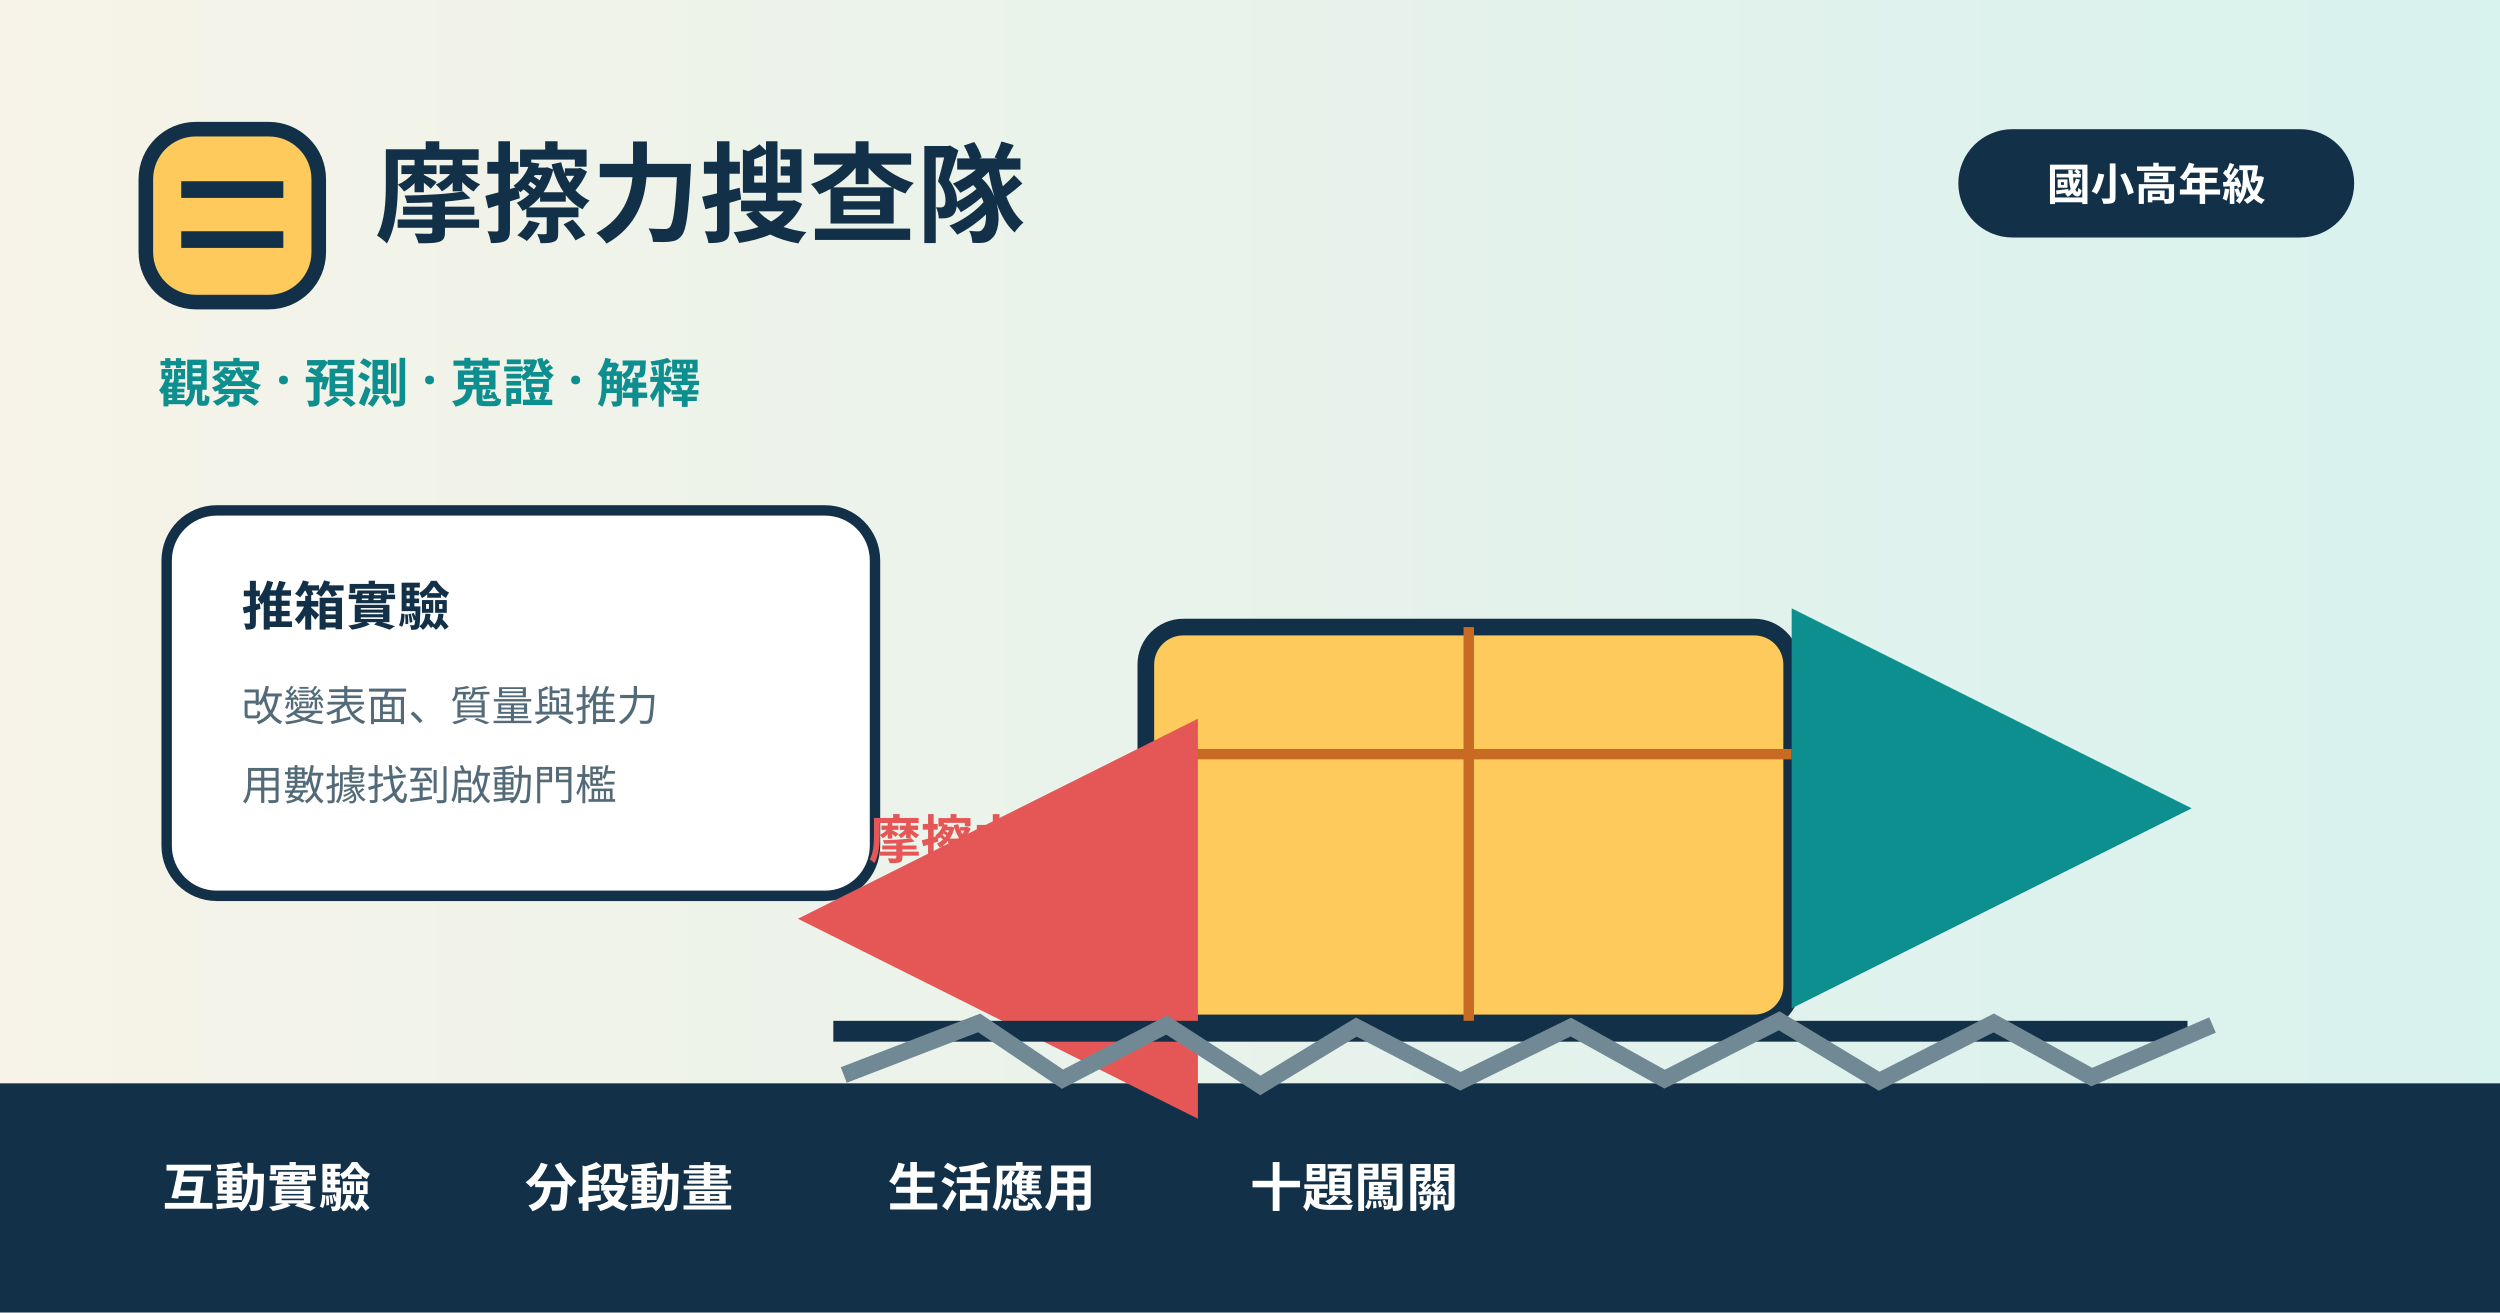
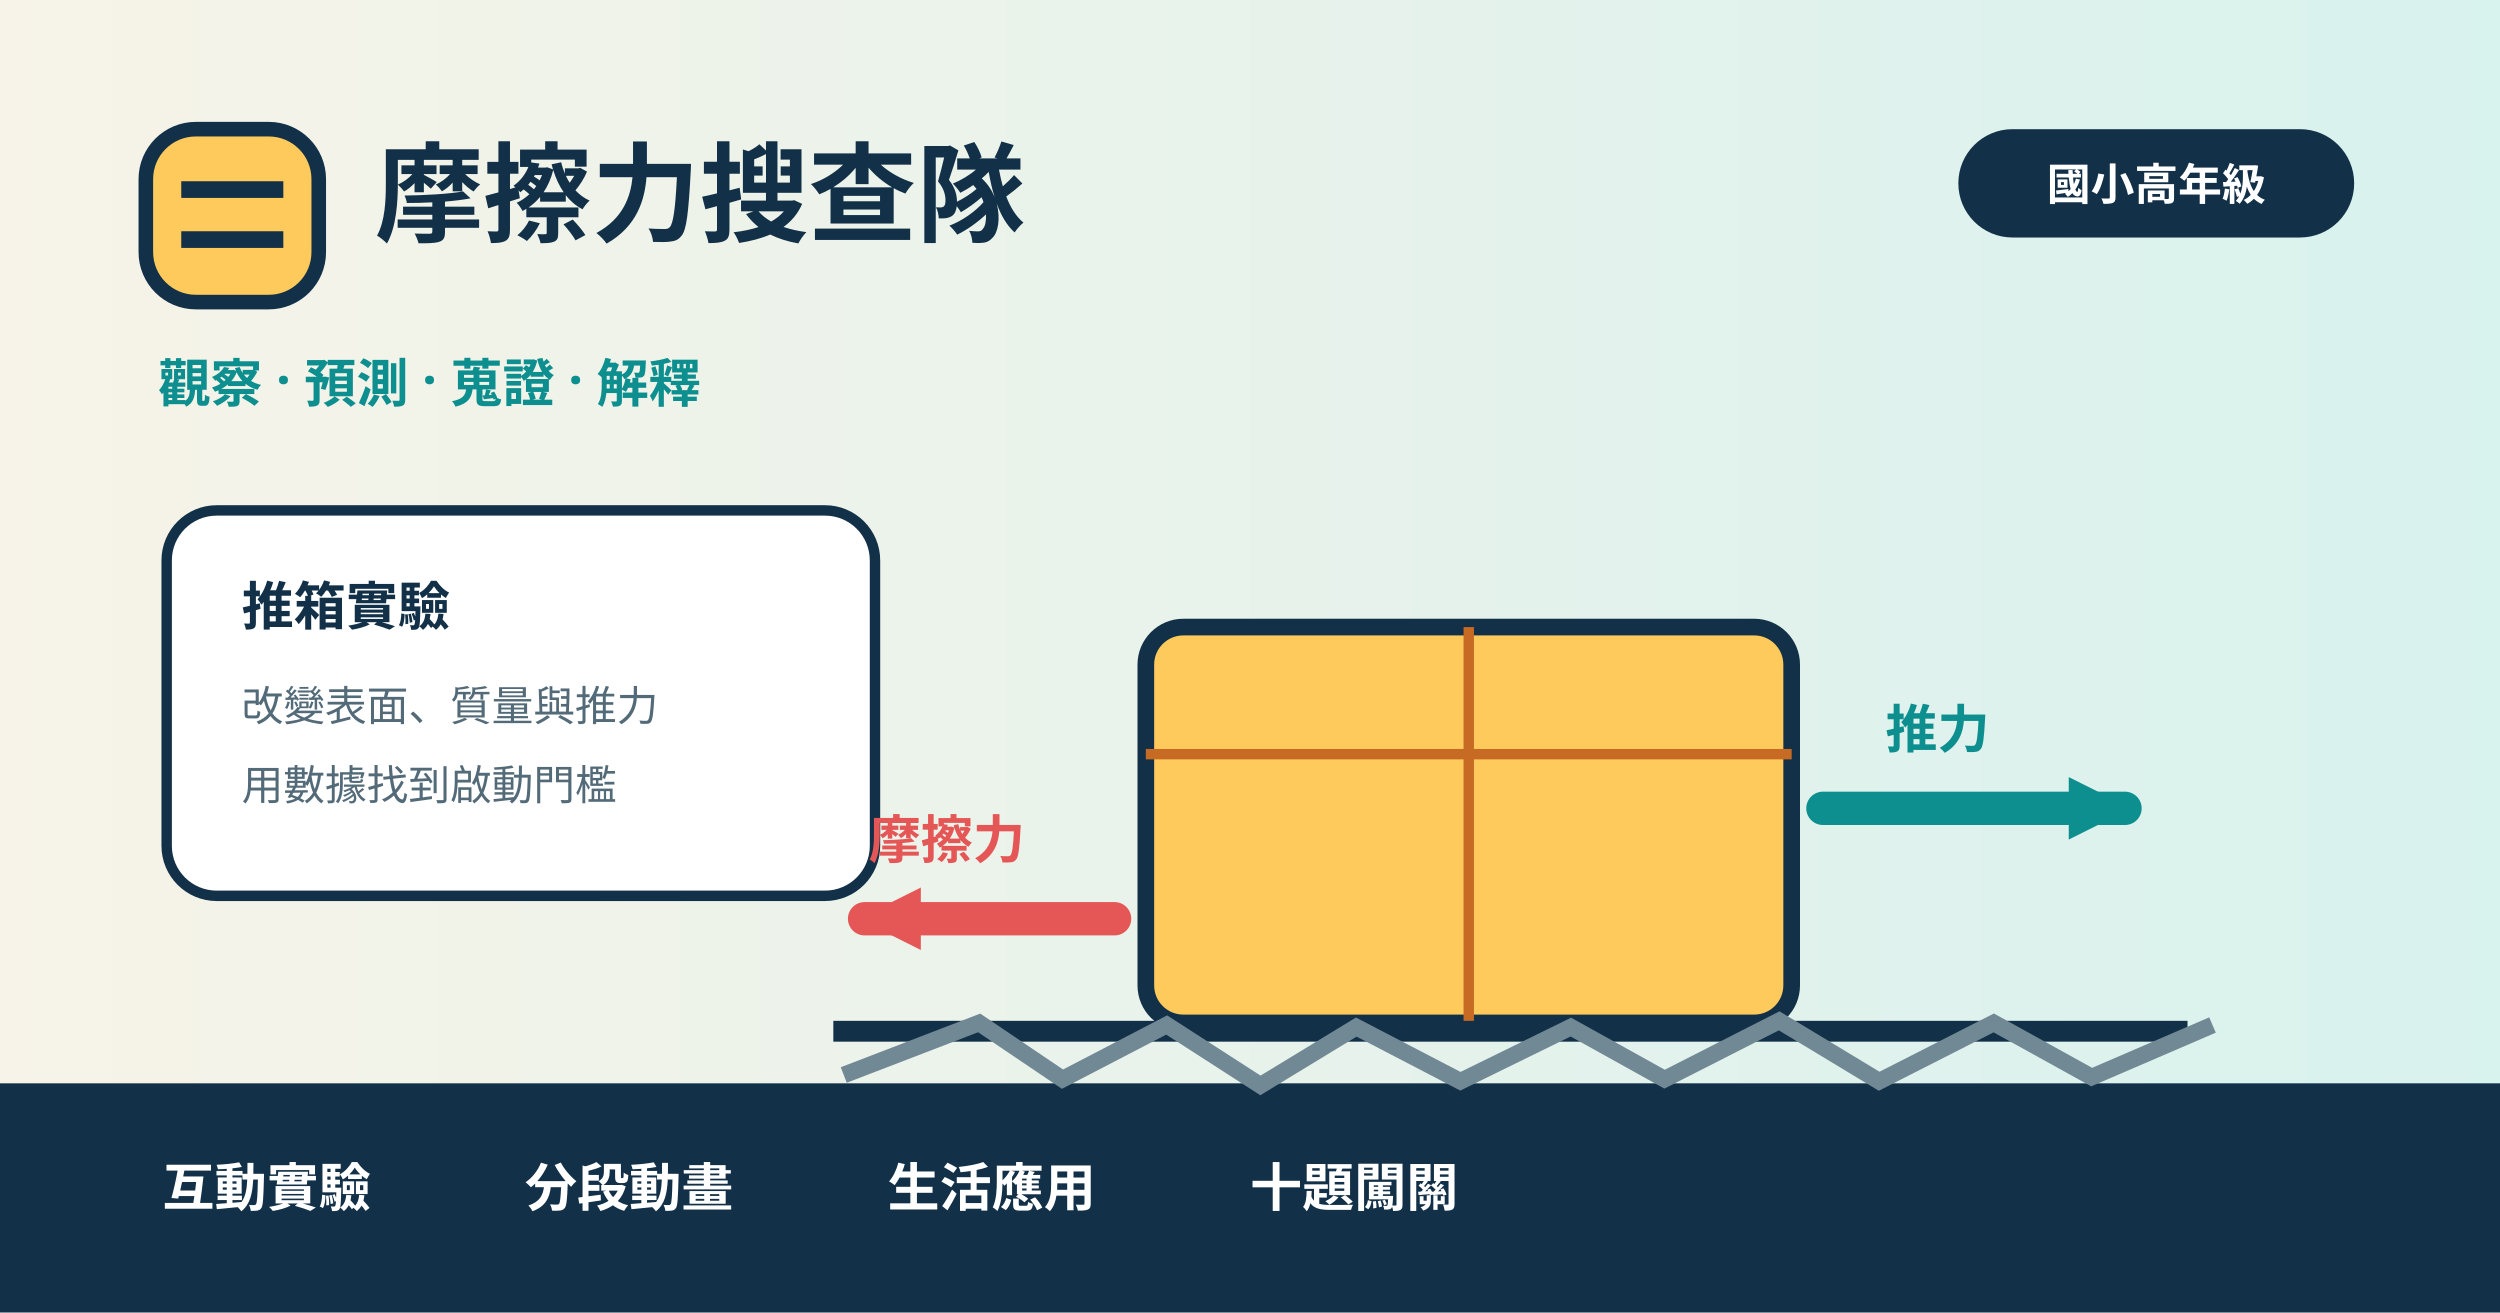
<svg xmlns="http://www.w3.org/2000/svg" width="1200" height="630" viewBox="0 0 1200 630" role="img" aria-labelledby="title desc">
  <defs>
    <linearGradient id="bg" x1="0" x2="1">
      <stop stop-color="#f7f3e8" />
      <stop offset="1" stop-color="#d8f2ee" />
    </linearGradient>
-     <marker id="a" markerWidth="12" markerHeight="12" refX="10" refY="6" orient="auto">
-       <path d="M0 0 12 6 0 12Z" fill="context-stroke" />
+     <marker id="a" markerUnits="userSpaceOnUse" markerWidth="30" markerHeight="30" refX="27" refY="15" orient="auto">
+       <path d="M0 0 30 15 0 30Z" fill="context-stroke" />
    </marker>
  </defs>
  <rect width="1200" height="630" fill="url(#bg)" />
  <path d="M0 520h1200v110H0z" fill="#123047" />
  <rect x="70" y="62" width="83" height="83" rx="24" fill="#ffca5c" stroke="#123047" stroke-width="7" />
  <path d="M87 91h49M87 115h49" stroke="#123047" stroke-width="8" />
  <text x="180" y="112" font-family="Microsoft JhengHei, sans-serif" font-size="52" font-weight="900" fill="#123047">摩擦力搜查隊</text>
  <text x="76" y="193" font-family="Microsoft JhengHei, sans-serif" font-size="25" font-weight="700" fill="#0e8f8f">觀察 · 預測 · 蒐證 · 解釋</text>
  <g transform="translate(80 245)">
    <rect width="340" height="185" rx="24" fill="#fff" stroke="#123047" stroke-width="5" />
    <text x="36" y="55" font-family="Microsoft JhengHei, sans-serif" font-size="25" font-weight="900" fill="#123047">推箱實驗</text>
    <text x="36" y="101" font-family="Microsoft JhengHei, sans-serif" font-size="20" fill="#536a78">改變表面、質量與推力</text>
    <text x="36" y="139" font-family="Microsoft JhengHei, sans-serif" font-size="20" fill="#536a78">用數據找到啟動門檻</text>
  </g>
  <g transform="translate(470 236)">
    <rect x="80" y="65" width="310" height="190" rx="18" fill="#ffca5c" stroke="#123047" stroke-width="8" />
    <path d="M235 65v190M80 126h310" stroke="#c76a24" stroke-width="5" />
    <path d="M405 152h145" stroke="#0e8f8f" stroke-width="16" stroke-linecap="round" marker-end="url(#a)" />
    <path d="M65 205H-55" stroke="#e45756" stroke-width="16" stroke-linecap="round" marker-end="url(#a)" />
    <text x="435" y="123" font-family="Microsoft JhengHei, sans-serif" font-size="25" font-weight="900" fill="#0e8f8f">推力</text>
    <text x="-53" y="176" font-family="Microsoft JhengHei, sans-serif" font-size="25" font-weight="900" fill="#e45756">摩擦力</text>
    <path d="M-70 259h650" stroke="#123047" stroke-width="10" />
    <path d="M-65 280 0 255l40 27 50-26 45 29 46-28 50 26 53-26 45 25 55-28 48 29 55-28 47 26 58-25" fill="none" stroke="#718995" stroke-width="8" />
  </g>
  <g font-family="Microsoft JhengHei, sans-serif" font-weight="900" fill="#fff" font-size="25">
    <text x="78" y="579">互動實驗</text>
    <text x="252" y="579">分段動畫</text>
    <text x="426" y="579">生活應用</text>
    <text x="600" y="579">十題闖關</text>
  </g>
  <rect x="940" y="62" width="190" height="52" rx="26" fill="#123047" />
  <text x="1035" y="96" text-anchor="middle" font-family="Microsoft JhengHei, sans-serif" font-size="21" font-weight="900" fill="#fff">國小高年級</text>
</svg>
